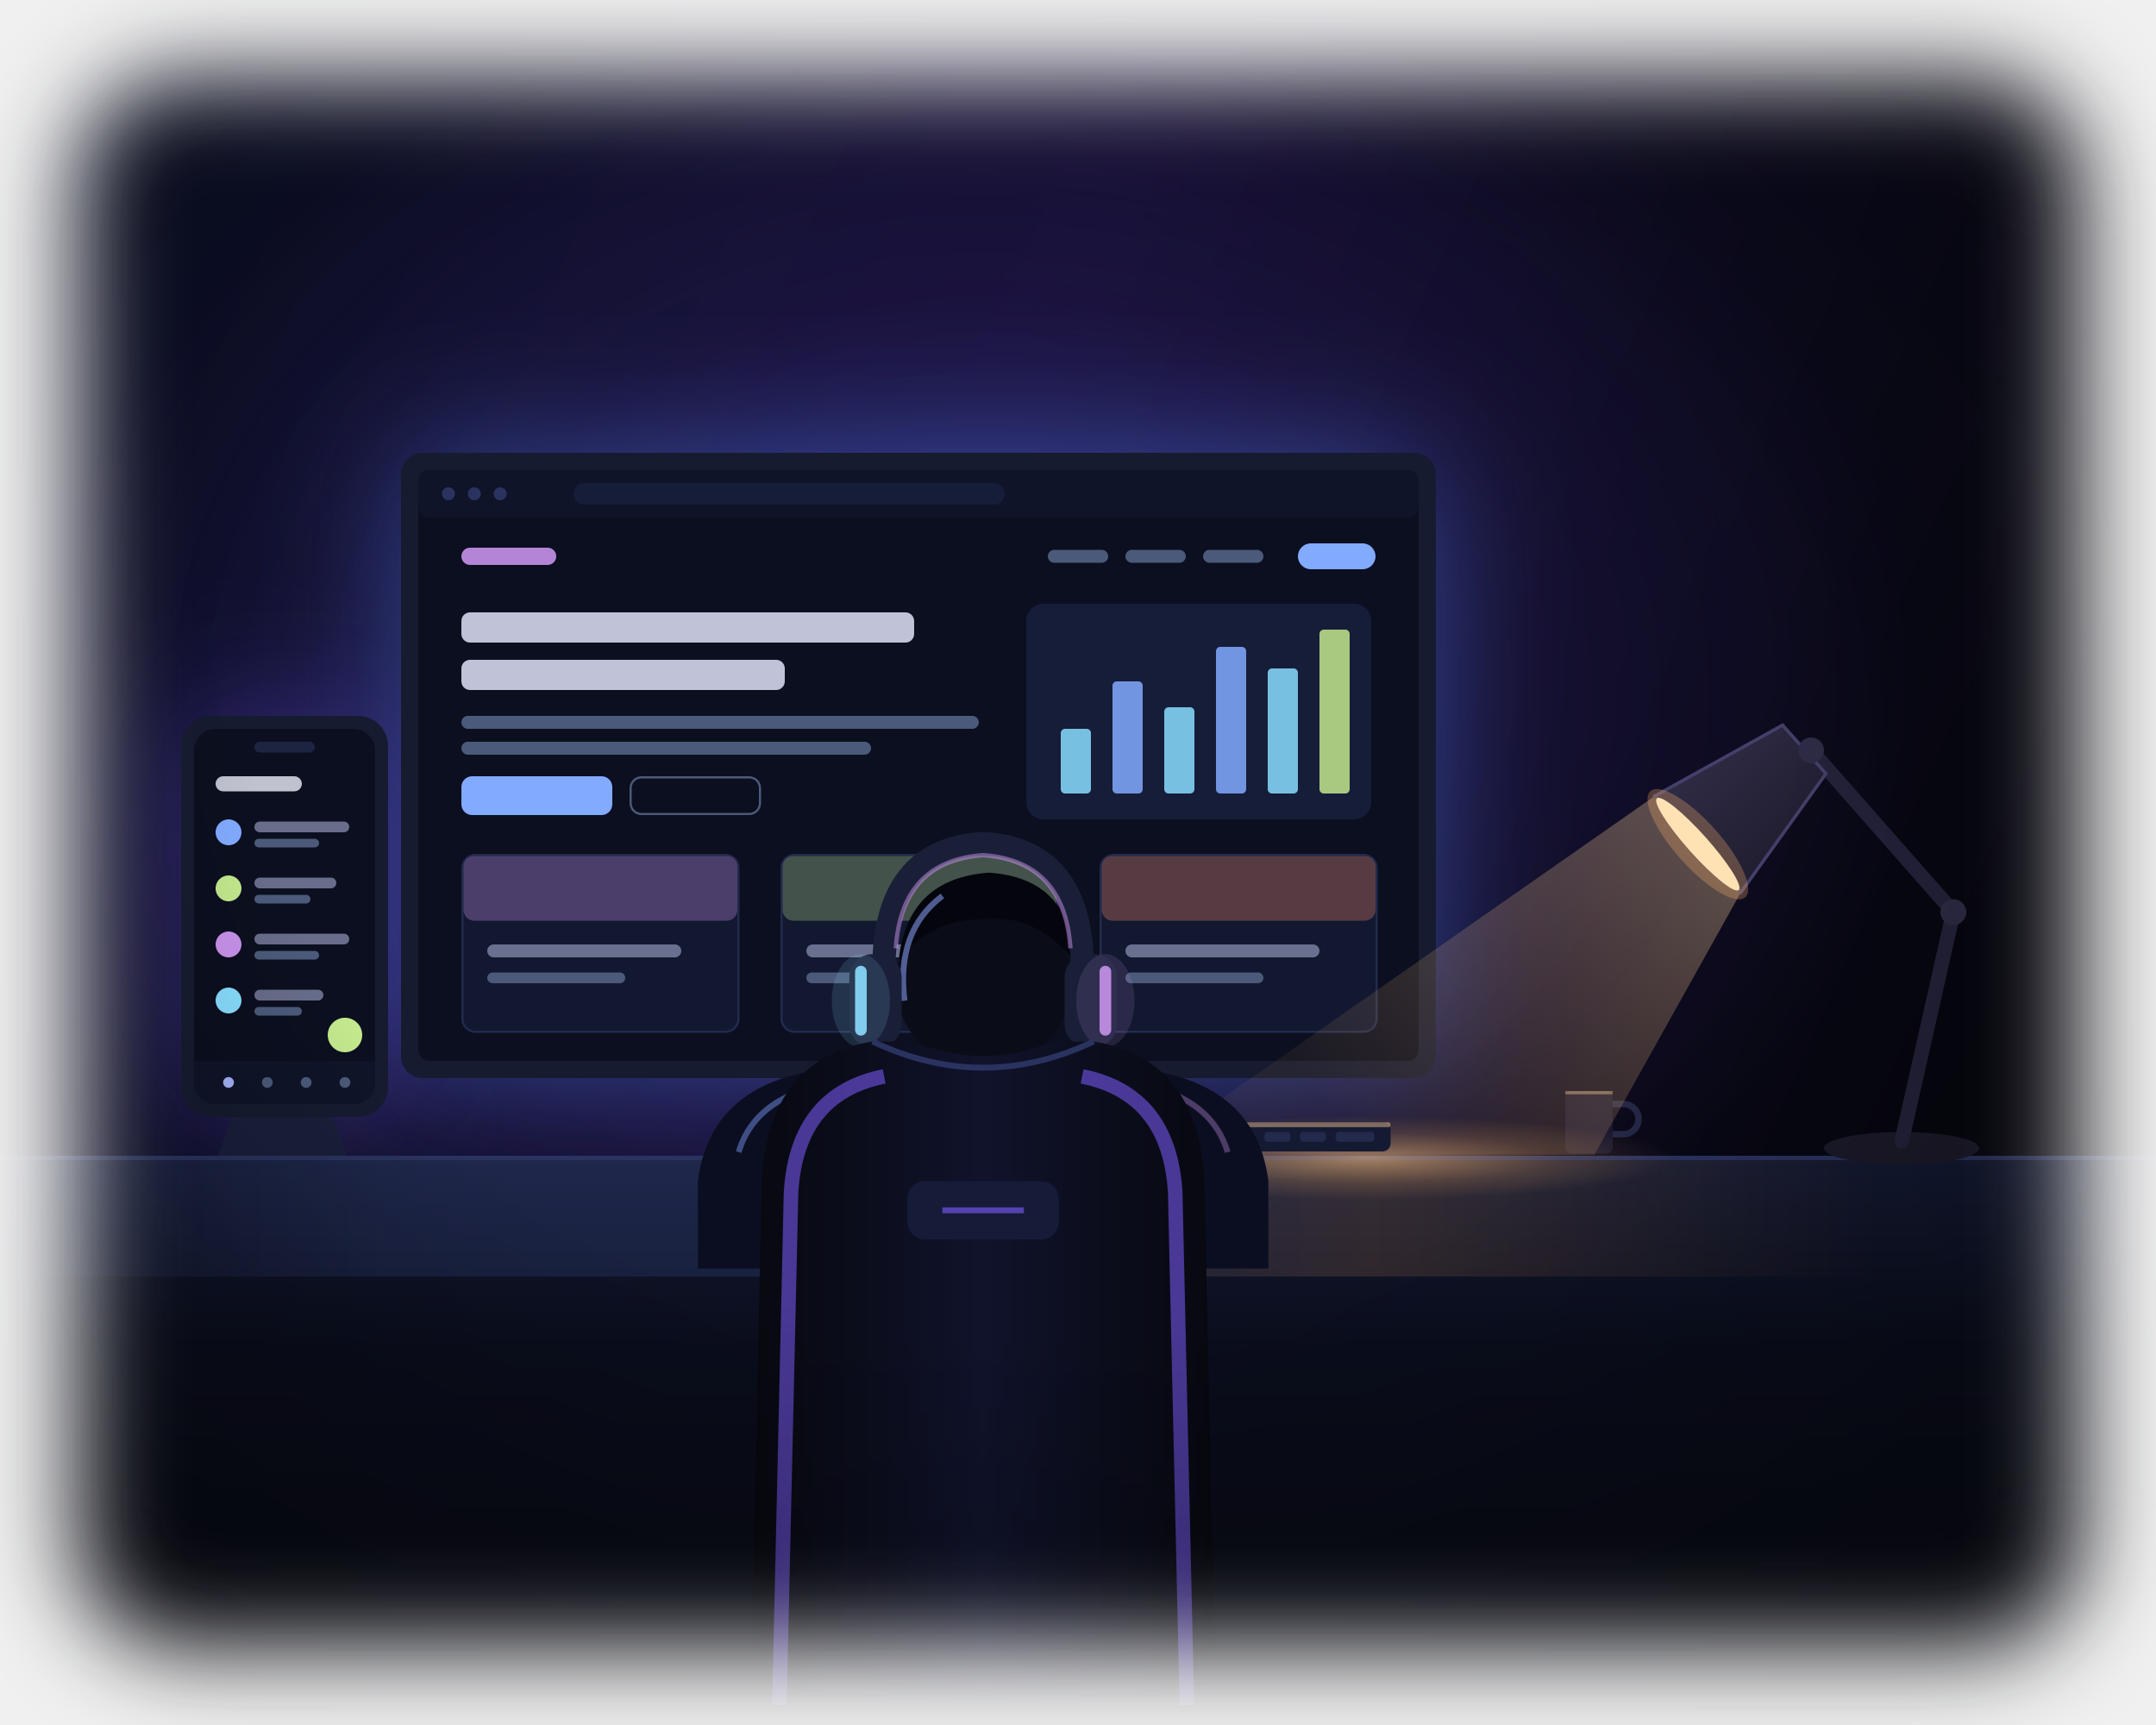
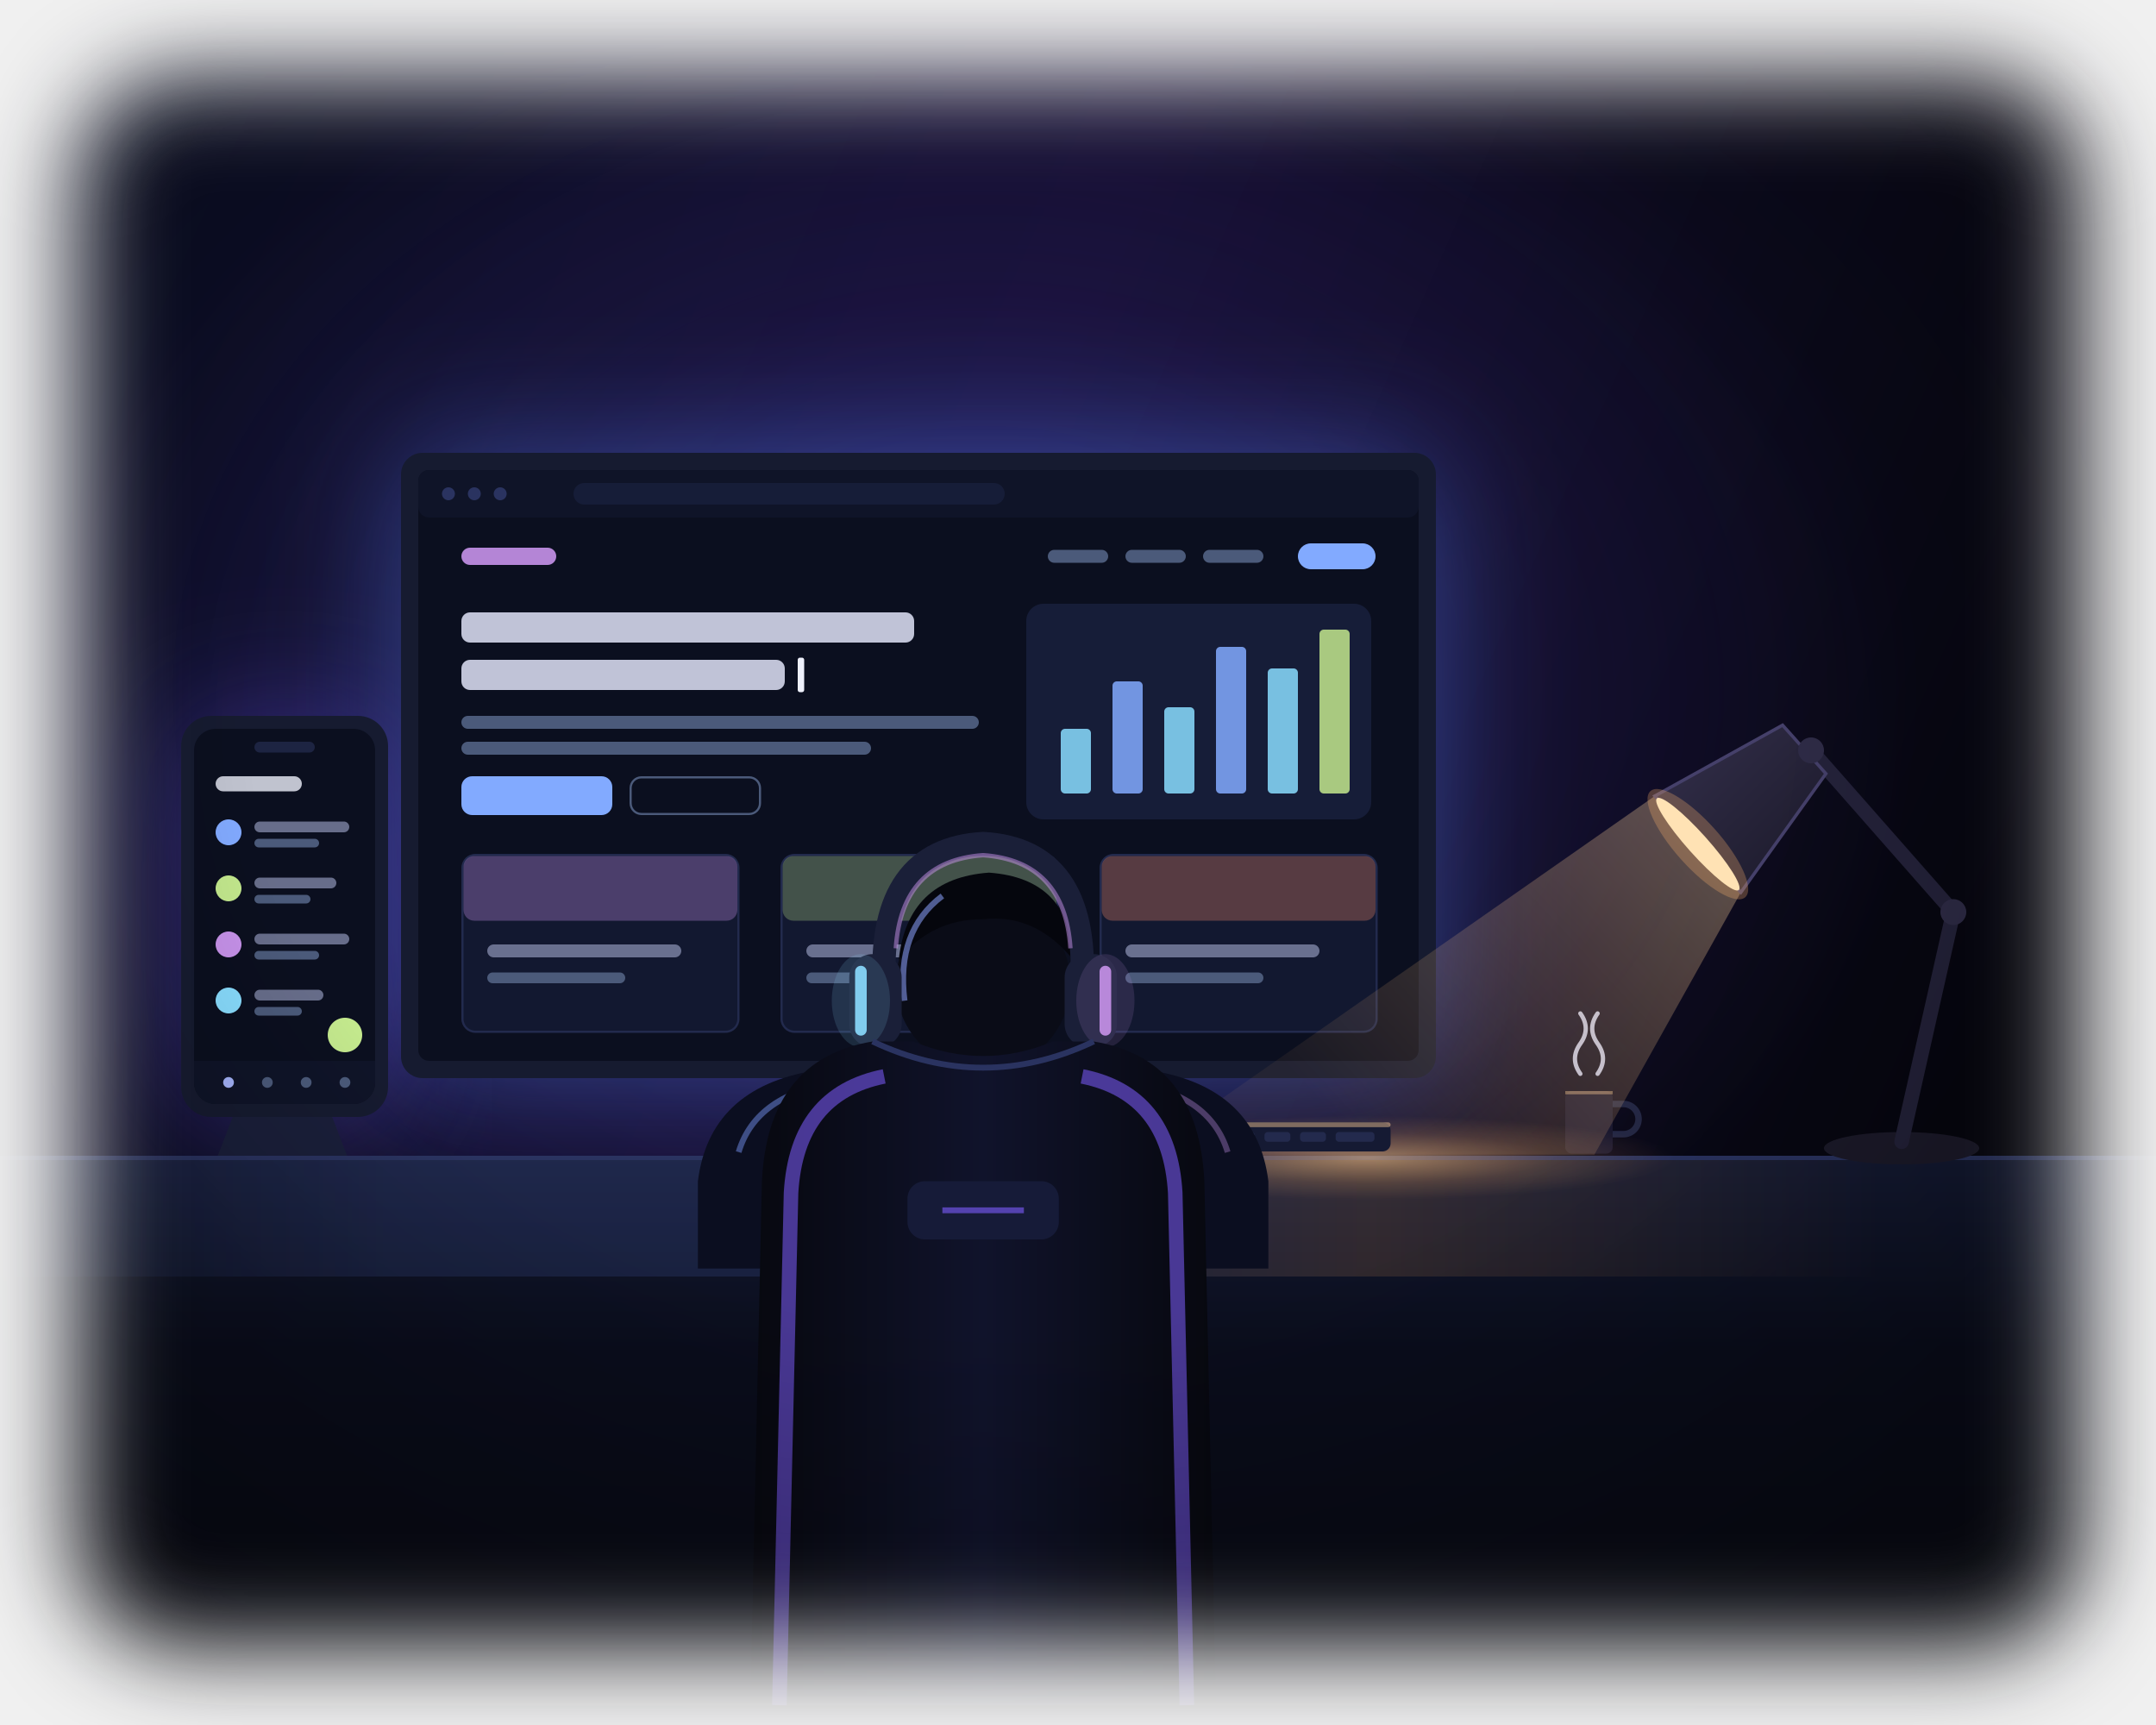
- <svg xmlns="http://www.w3.org/2000/svg" width="1000" height="800" aria-hidden="true">
+ <svg xmlns="http://www.w3.org/2000/svg" viewBox="0 0 1000 800" aria-hidden="true">
  <defs>
-     <linearGradient id="c" x1="0" x2="1" y1="0" y2=".35">
+     <linearGradient id="hs-c" x1="0" x2="1" y1="0" y2=".35">
      <stop offset="0" stop-color="#0a0f24" />
      <stop offset=".5" stop-color="#120d2b" />
      <stop offset=".78" stop-color="#0b0a1c" />
      <stop offset="1" stop-color="#06060f" />
    </linearGradient>
-     <linearGradient id="f" x1="0" x2="0" y1="0" y2="1">
+     <linearGradient id="hs-f" x1="0" x2="0" y1="0" y2="1">
      <stop offset="0" stop-color="#141a33" />
      <stop offset=".3" stop-color="#0a0d1c" />
      <stop offset="1" stop-color="#07080f" />
    </linearGradient>
-     <linearGradient id="g" x1="0" x2="1" y1="0" y2="0">
+     <linearGradient id="hs-g" x1="0" x2="1" y1="0" y2="0">
      <stop offset=".08" stop-color="#6e8cff" stop-opacity="0" />
      <stop offset=".25" stop-color="#6e8cff" stop-opacity=".12" />
      <stop offset=".45" stop-color="#6e8cff" stop-opacity=".12" />
      <stop offset=".6" stop-color="#ffaa5a" stop-opacity=".14" />
      <stop offset=".78" stop-color="#ffaa5a" stop-opacity="0" />
    </linearGradient>
-     <linearGradient id="h" x1="0" x2="1" y1="0" y2="0">
+     <linearGradient id="hs-h" x1="0" x2="1" y1="0" y2="0">
      <stop offset="0" stop-color="#141933" />
      <stop offset=".5" stop-color="#232a4a" />
      <stop offset="1" stop-color="#141933" />
    </linearGradient>
-     <linearGradient id="i" x1="937" x2="835" y1="201" y2="296" gradientUnits="userSpaceOnUse">
+     <linearGradient id="hs-i" x1="937" x2="835" y1="201" y2="296" gradientUnits="userSpaceOnUse">
      <stop offset="0" stop-color="#ffd7a0" stop-opacity=".32" />
      <stop offset="1" stop-color="#ffb46b" stop-opacity=".06" />
    </linearGradient>
-     <linearGradient id="k" x1="0" x2="1" y1="0" y2="1">
+     <linearGradient id="hs-k" x1="0" x2="1" y1="0" y2="1">
      <stop offset="0" stop-color="#34304c" />
      <stop offset="1" stop-color="#1a1828" />
    </linearGradient>
-     <linearGradient id="l" x1="0" x2="1" y1="0" y2="0">
+     <linearGradient id="hs-l" x1="0" x2="1" y1="0" y2="0">
      <stop offset="0" stop-color="#07080f" />
      <stop offset=".5" stop-color="#10132b" />
      <stop offset="1" stop-color="#07080f" />
    </linearGradient>
-     <radialGradient id="d" cx=".5" cy=".5" r=".5">
+     <radialGradient id="hs-d" cx=".5" cy=".5" r=".5">
      <stop offset="0" stop-color="#466eff" stop-opacity=".34" />
      <stop offset=".55" stop-color="#5a3cc8" stop-opacity=".12" />
      <stop offset="1" stop-color="#5a3cc8" stop-opacity="0" />
    </radialGradient>
-     <radialGradient id="j" cx=".5" cy=".5" r=".5">
+     <radialGradient id="hs-j" cx=".5" cy=".5" r=".5">
      <stop offset="0" stop-color="#ffc98a" stop-opacity=".55" />
      <stop offset=".6" stop-color="#ffb46b" stop-opacity=".16" />
      <stop offset="1" stop-color="#ffb46b" stop-opacity="0" />
    </radialGradient>
-     <radialGradient id="m" cx=".47" cy=".42" r=".7">
+     <radialGradient id="hs-m" cx=".47" cy=".42" r=".7">
      <stop offset=".5" stop-opacity="0" />
      <stop offset="1" stop-opacity=".45" />
    </radialGradient>
-     <filter id="a" width="140%" height="140%" x="-20%" y="-20%">
+     <filter id="hs-a" width="140%" height="140%" x="-20%" y="-20%">
      <feGaussianBlur stdDeviation="22" />
    </filter>
-     <filter id="e" width="200%" height="200%" x="-50%" y="-50%">
+     <filter id="hs-e" width="200%" height="200%" x="-50%" y="-50%">
      <feGaussianBlur stdDeviation="30" />
    </filter>
-     <mask id="b">
-       <rect width="928" height="728" x="36" y="36" fill="#fff" filter="url(#a)" rx="48" />
+     <mask id="hs-b">
+       <rect width="928" height="728" x="36" y="36" fill="#fff" filter="url(#hs-a)" rx="48" />
    </mask>
  </defs>
-   <g mask="url(#b)">
-     <path fill="url(#c)" d="M0 0h1000v800H0z" />
+   <g mask="url(#hs-b)">
+     <path fill="url(#hs-c)" d="M0 0h1000v800H0z" />
    <g transform="translate(-44 -60)">
-       <ellipse cx="500" cy="380" fill="url(#d)" rx="440" ry="340" />
-       <rect width="480" height="290" x="230" y="270" fill="#5a82ff" filter="url(#e)" opacity=".42" rx="12" />
-       <rect width="96" height="186" x="128" y="392" fill="#6e5aff" filter="url(#e)" opacity=".38" rx="16" />
-       <path fill="url(#f)" d="M-100 596h1300v300H-100z" />
+       <ellipse cx="500" cy="380" fill="url(#hs-d)" rx="440" ry="340" />
+       <rect class="hs-glow" width="480" height="290" x="230" y="270" fill="#5a82ff" filter="url(#hs-e)" opacity=".42" rx="12" />
+       <rect class="hs-glow-phone" width="96" height="186" x="128" y="392" fill="#6e5aff" filter="url(#hs-e)" opacity=".38" rx="16" />
+       <path fill="url(#hs-f)" d="M-100 596h1300v300H-100z" />
      <path fill="#2a3360" d="M-100 596h1300v2H-100z" />
-       <path fill="url(#g)" d="M-100 598h1300v54H-100z" />
+       <path fill="url(#hs-g)" d="M-100 598h1300v54H-100z" />
      <g transform="translate(60)">
        <rect width="480" height="290" x="170" y="270" fill="#161b30" rx="10" />
        <rect width="464" height="274" x="178" y="278" fill="#0b0f1f" rx="5" />
        <rect width="464" height="22" x="178" y="278" fill="#0f1428" rx="5" />
        <g fill="#2a3360">
          <circle cx="192" cy="289" r="3" />
          <circle cx="204" cy="289" r="3" />
          <circle cx="216" cy="289" r="3" />
        </g>
        <rect width="200" height="10" x="250" y="284" fill="#161d38" rx="5" />
        <rect width="44" height="8" x="198" y="314" fill="#c792ea" opacity=".9" rx="4" />
        <g fill="#4b5a7a">
          <rect width="28" height="6" x="470" y="315" rx="3" />
          <rect width="28" height="6" x="506" y="315" rx="3" />
          <rect width="28" height="6" x="542" y="315" rx="3" />
        </g>
        <rect width="36" height="12" x="586" y="312" fill="#82aaff" rx="6" />
        <g fill="#dfe3f7" opacity=".85">
          <rect width="210" height="14" x="198" y="344" rx="4" />
          <rect width="150" height="14" x="198" y="366" rx="4" />
        </g>
        <g fill="#4b5a7a">
          <rect width="240" height="6" x="198" y="392" rx="3" />
          <rect width="190" height="6" x="198" y="404" rx="3" />
        </g>
+         <rect class="hs-cursor" width="3" height="16" x="354" y="365" fill="#eef0fb" rx="1" />
        <rect width="70" height="18" x="198" y="420" fill="#82aaff" rx="5" />
        <rect width="60" height="17" x="276.5" y="420.5" fill="none" stroke="#4b5a7a" rx="5" />
        <rect width="160" height="100" x="460" y="340" fill="#161d38" rx="8" />
        <g opacity=".85">
-           <rect width="14" height="30" x="476" y="398" fill="#89ddff" rx="2" />
-           <rect width="14" height="52" x="500" y="376" fill="#82aaff" rx="2" />
-           <rect width="14" height="40" x="524" y="388" fill="#89ddff" rx="2" />
-           <rect width="14" height="68" x="548" y="360" fill="#82aaff" rx="2" />
-           <rect width="14" height="58" x="572" y="370" fill="#89ddff" rx="2" />
-           <rect width="14" height="76" x="596" y="352" fill="#c3e88d" rx="2" />
+           <rect class="hs-bar" width="14" height="30" x="476" y="398" fill="#89ddff" rx="2" />
+           <rect class="hs-bar hs-d1" width="14" height="52" x="500" y="376" fill="#82aaff" rx="2" />
+           <rect class="hs-bar hs-d2" width="14" height="40" x="524" y="388" fill="#89ddff" rx="2" />
+           <rect class="hs-bar hs-d3" width="14" height="68" x="548" y="360" fill="#82aaff" rx="2" />
+           <rect class="hs-bar hs-d4" width="14" height="58" x="572" y="370" fill="#89ddff" rx="2" />
+           <rect class="hs-bar hs-d5" width="14" height="76" x="596" y="352" fill="#c3e88d" rx="2" />
        </g>
        <g fill="#121830" stroke="#222a4d">
          <rect width="128" height="82" x="198.5" y="456.5" rx="6" />
          <rect width="128" height="82" x="346.5" y="456.5" rx="6" />
          <rect width="128" height="82" x="494.5" y="456.5" rx="6" />
        </g>
        <rect width="127" height="30" x="199" y="457" fill="#c792ea" opacity=".32" rx="5" />
        <rect width="127" height="30" x="347" y="457" fill="#c3e88d" opacity=".28" rx="5" />
        <rect width="127" height="30" x="495" y="457" fill="#f78c6c" opacity=".3" rx="5" />
        <g fill="#8f96b8" opacity=".7">
          <rect width="90" height="6" x="210" y="498" rx="3" />
          <rect width="90" height="6" x="358" y="498" rx="3" />
          <rect width="90" height="6" x="506" y="498" rx="3" />
        </g>
        <g fill="#4b5a7a">
          <rect width="64" height="5" x="210" y="511" rx="2.5" />
          <rect width="64" height="5" x="358" y="511" rx="2.5" />
          <rect width="64" height="5" x="506" y="511" rx="2.5" />
        </g>
-         <path fill="url(#h)" d="M398 560h24v28h-24z" />
+         <path fill="url(#hs-h)" d="M398 560h24v28h-24z" />
        <rect width="100" height="9" x="360" y="586" fill="#1d2342" rx="4" />
      </g>
      <g transform="translate(-590)">
        <path fill="#1a1f3a" d="m735 596 10-26h40l10 26z" />
        <rect width="96" height="186" x="718" y="392" fill="#161b30" rx="14" />
        <rect width="84" height="174" x="724" y="398" fill="#0b0f1f" rx="10" />
        <rect width="28" height="5" x="752" y="404" fill="#1d2442" rx="2.5" />
        <rect width="40" height="7" x="734" y="420" fill="#eef0fb" opacity=".8" rx="3.5" />
        <circle cx="740" cy="446" r="6" fill="#82aaff" />
        <circle cx="740" cy="472" r="6" fill="#c3e88d" />
        <circle cx="740" cy="498" r="6" fill="#c792ea" />
        <circle cx="740" cy="524" r="6" fill="#89ddff" />
        <g fill="#8f96b8" opacity=".7">
          <rect width="44" height="5" x="752" y="441" rx="2.5" />
          <rect width="38" height="5" x="752" y="467" rx="2.5" />
          <rect width="44" height="5" x="752" y="493" rx="2.5" />
          <rect width="32" height="5" x="752" y="519" rx="2.5" />
        </g>
        <g fill="#4b5a7a">
          <rect width="30" height="4" x="752" y="449" rx="2" />
          <rect width="26" height="4" x="752" y="475" rx="2" />
          <rect width="30" height="4" x="752" y="501" rx="2" />
          <rect width="22" height="4" x="752" y="527" rx="2" />
        </g>
-         <circle cx="794" cy="540" r="8" fill="#c3e88d" />
+         <circle class="hs-led" cx="794" cy="540" r="8" fill="#c3e88d" />
        <path fill="#0f1428" d="M724 552h84v10a10 10 0 0 1-10 10h-64a10 10 0 0 1-10-10z" />
        <g fill="#4b5a7a">
          <circle cx="758" cy="562" r="2.5" />
          <circle cx="776" cy="562" r="2.5" />
          <circle cx="794" cy="562" r="2.5" />
        </g>
        <circle cx="740" cy="562" r="2.5" fill="#a5b4fc" />
      </g>
      <rect width="22" height="29" x="770" y="566" fill="#1a1830" rx="3" />
      <path fill="#ffcf96" d="M770 566h22v1.5h-22z" opacity=".4" />
      <path fill="none" stroke="#252845" stroke-width="3" d="M792 572h5a6 6 0 0 1 0 14h-5" />
+       <path class="hs-steam" fill="none" stroke="#b8bedb" stroke-linecap="round" stroke-width="2" d="M777 558q-5-7 0-14t0-14" />
+       <path class="hs-steam hs-s2" fill="none" stroke="#b8bedb" stroke-linecap="round" stroke-width="2" d="M785 558q5-7 0-14t0-14" />
      <g transform="matrix(1.5 0 0 1.5 -574 150)">
-         <path fill="url(#i)" d="m923.7 186.1 26.6 29.8L905 297H765z" />
-         <ellipse cx="835" cy="298" fill="url(#j)" rx="95" ry="13" />
+         <path class="hs-beam" fill="url(#hs-i)" d="m923.7 186.1 26.6 29.8L905 297H765z" />
+         <ellipse class="hs-beam" cx="835" cy="298" fill="url(#hs-j)" rx="95" ry="13" />
        <rect width="104" height="9" x="738" y="287" fill="#151a33" rx="2.5" />
        <rect width="104" height="1.5" x="738" y="287" fill="#ffcf96" opacity=".45" rx=".75" />
        <g fill="#232a4d">
          <rect width="8" height="3" x="770" y="290" rx="1" />
          <rect width="8" height="3" x="781" y="290" rx="1" />
          <rect width="8" height="3" x="792" y="290" rx="1" />
          <rect width="8" height="3" x="803" y="290" rx="1" />
          <rect width="8" height="3" x="814" y="290" rx="1" />
          <rect width="12" height="3" x="825" y="290" rx="1" />
        </g>
        <ellipse cx="1000" cy="295" fill="#1c1a2a" rx="24" ry="5" />
        <path fill="none" stroke="#24223a" stroke-linecap="round" stroke-linejoin="round" stroke-width="4.5" d="m1000 293 16-71-44-50" />
        <circle cx="1016" cy="222" r="4" fill="#2e2b46" />
-         <path fill="url(#k)" stroke="#45406a" d="m963.2 164.2 13.4 15-26.3 36.7-26.6-29.8z" />
+         <path fill="url(#hs-k)" stroke="#45406a" d="m963.2 164.2 13.4 15-26.3 36.7-26.6-29.8z" />
        <circle cx="972" cy="172" r="4" fill="#2e2b46" />
        <ellipse cx="937" cy="201" fill="#ffb46b" opacity=".28" rx="22" ry="7" transform="rotate(48.2 937 201)" />
-         <ellipse cx="937" cy="201" fill="#ffe2b4" rx="19" ry="3.2" transform="rotate(48.2 937 201)" />
+         <ellipse class="hs-bulb" cx="937" cy="201" fill="#ffe2b4" rx="19" ry="3.2" transform="rotate(48.2 937 201)" />
      </g>
      <g transform="translate(-431.5 202.8)scale(1.35)">
        <path fill="#0b0e20" d="M592 300q4-32 40-38h116q36 6 40 38v30H592Z" />
        <path fill="none" stroke="#7d9bff" stroke-width="2" d="M606 290q6-20 34-24" opacity=".45" />
        <path fill="none" stroke="#c792ea" stroke-width="2" d="M774 290q-6-20-34-24" opacity=".35" />
        <circle cx="690" cy="232" r="30" fill="#0a0c17" />
        <path fill="#05060d" d="M661 224q3-28 31-30 28 2 29 30-13-16-31-14-18 0-29 14" />
        <path fill="none" stroke="#8ca2ff" stroke-width="2" d="M663 238q-3-24 13-36" opacity=".55" />
        <path fill="none" stroke="#1a1f38" stroke-linecap="round" stroke-width="8" d="M656 232q-2-46 34-48 36 2 34 48" />
        <path fill="none" stroke="#c792ea" stroke-width="1.5" d="M660 220q2-30 30-32 28 2 30 32" opacity=".5" />
        <rect width="18" height="32" x="644" y="222" fill="#1a1f38" rx="8" />
        <rect width="18" height="32" x="718" y="222" fill="#1a1f38" rx="8" />
-         <rect width="4" height="24" x="646" y="226" fill="#89ddff" opacity=".9" rx="2" />
-         <rect width="4" height="24" x="730" y="226" fill="#c792ea" opacity=".9" rx="2" />
+         <rect class="hs-led" width="4" height="24" x="646" y="226" fill="#89ddff" opacity=".9" rx="2" />
+         <rect class="hs-led-r" width="4" height="24" x="730" y="226" fill="#c792ea" opacity=".9" rx="2" />
        <ellipse cx="648" cy="238" fill="#89ddff" opacity=".14" rx="10" ry="16" />
        <ellipse cx="732" cy="238" fill="#c792ea" opacity=".14" rx="10" ry="16" />
-         <path fill="url(#l)" d="m610 480 4-180q2-42 38-48h14q24 10 48 0h14q36 6 38 48l4 180Z" />
+         <path fill="url(#hs-l)" d="m610 480 4-180q2-42 38-48h14q24 10 48 0h14q36 6 38 48l4 180Z" />
        <path fill="none" stroke="#7d5cff" stroke-width="5" d="m620 480 4-176q2-34 32-40m104 216-4-176q-2-34-32-40" opacity=".55" />
        <path fill="none" stroke="#2a3360" stroke-width="2" d="M652 252q38 18 76 0" />
        <rect width="52" height="20" x="664" y="300" fill="#161b38" rx="6" />
        <path stroke="#7d5cff" stroke-width="2" d="M676 310h28" opacity=".6" />
      </g>
    </g>
-     <path fill="url(#m)" d="M0 0h1000v800H0z" />
+     <path fill="url(#hs-m)" d="M0 0h1000v800H0z" />
  </g>
</svg>
